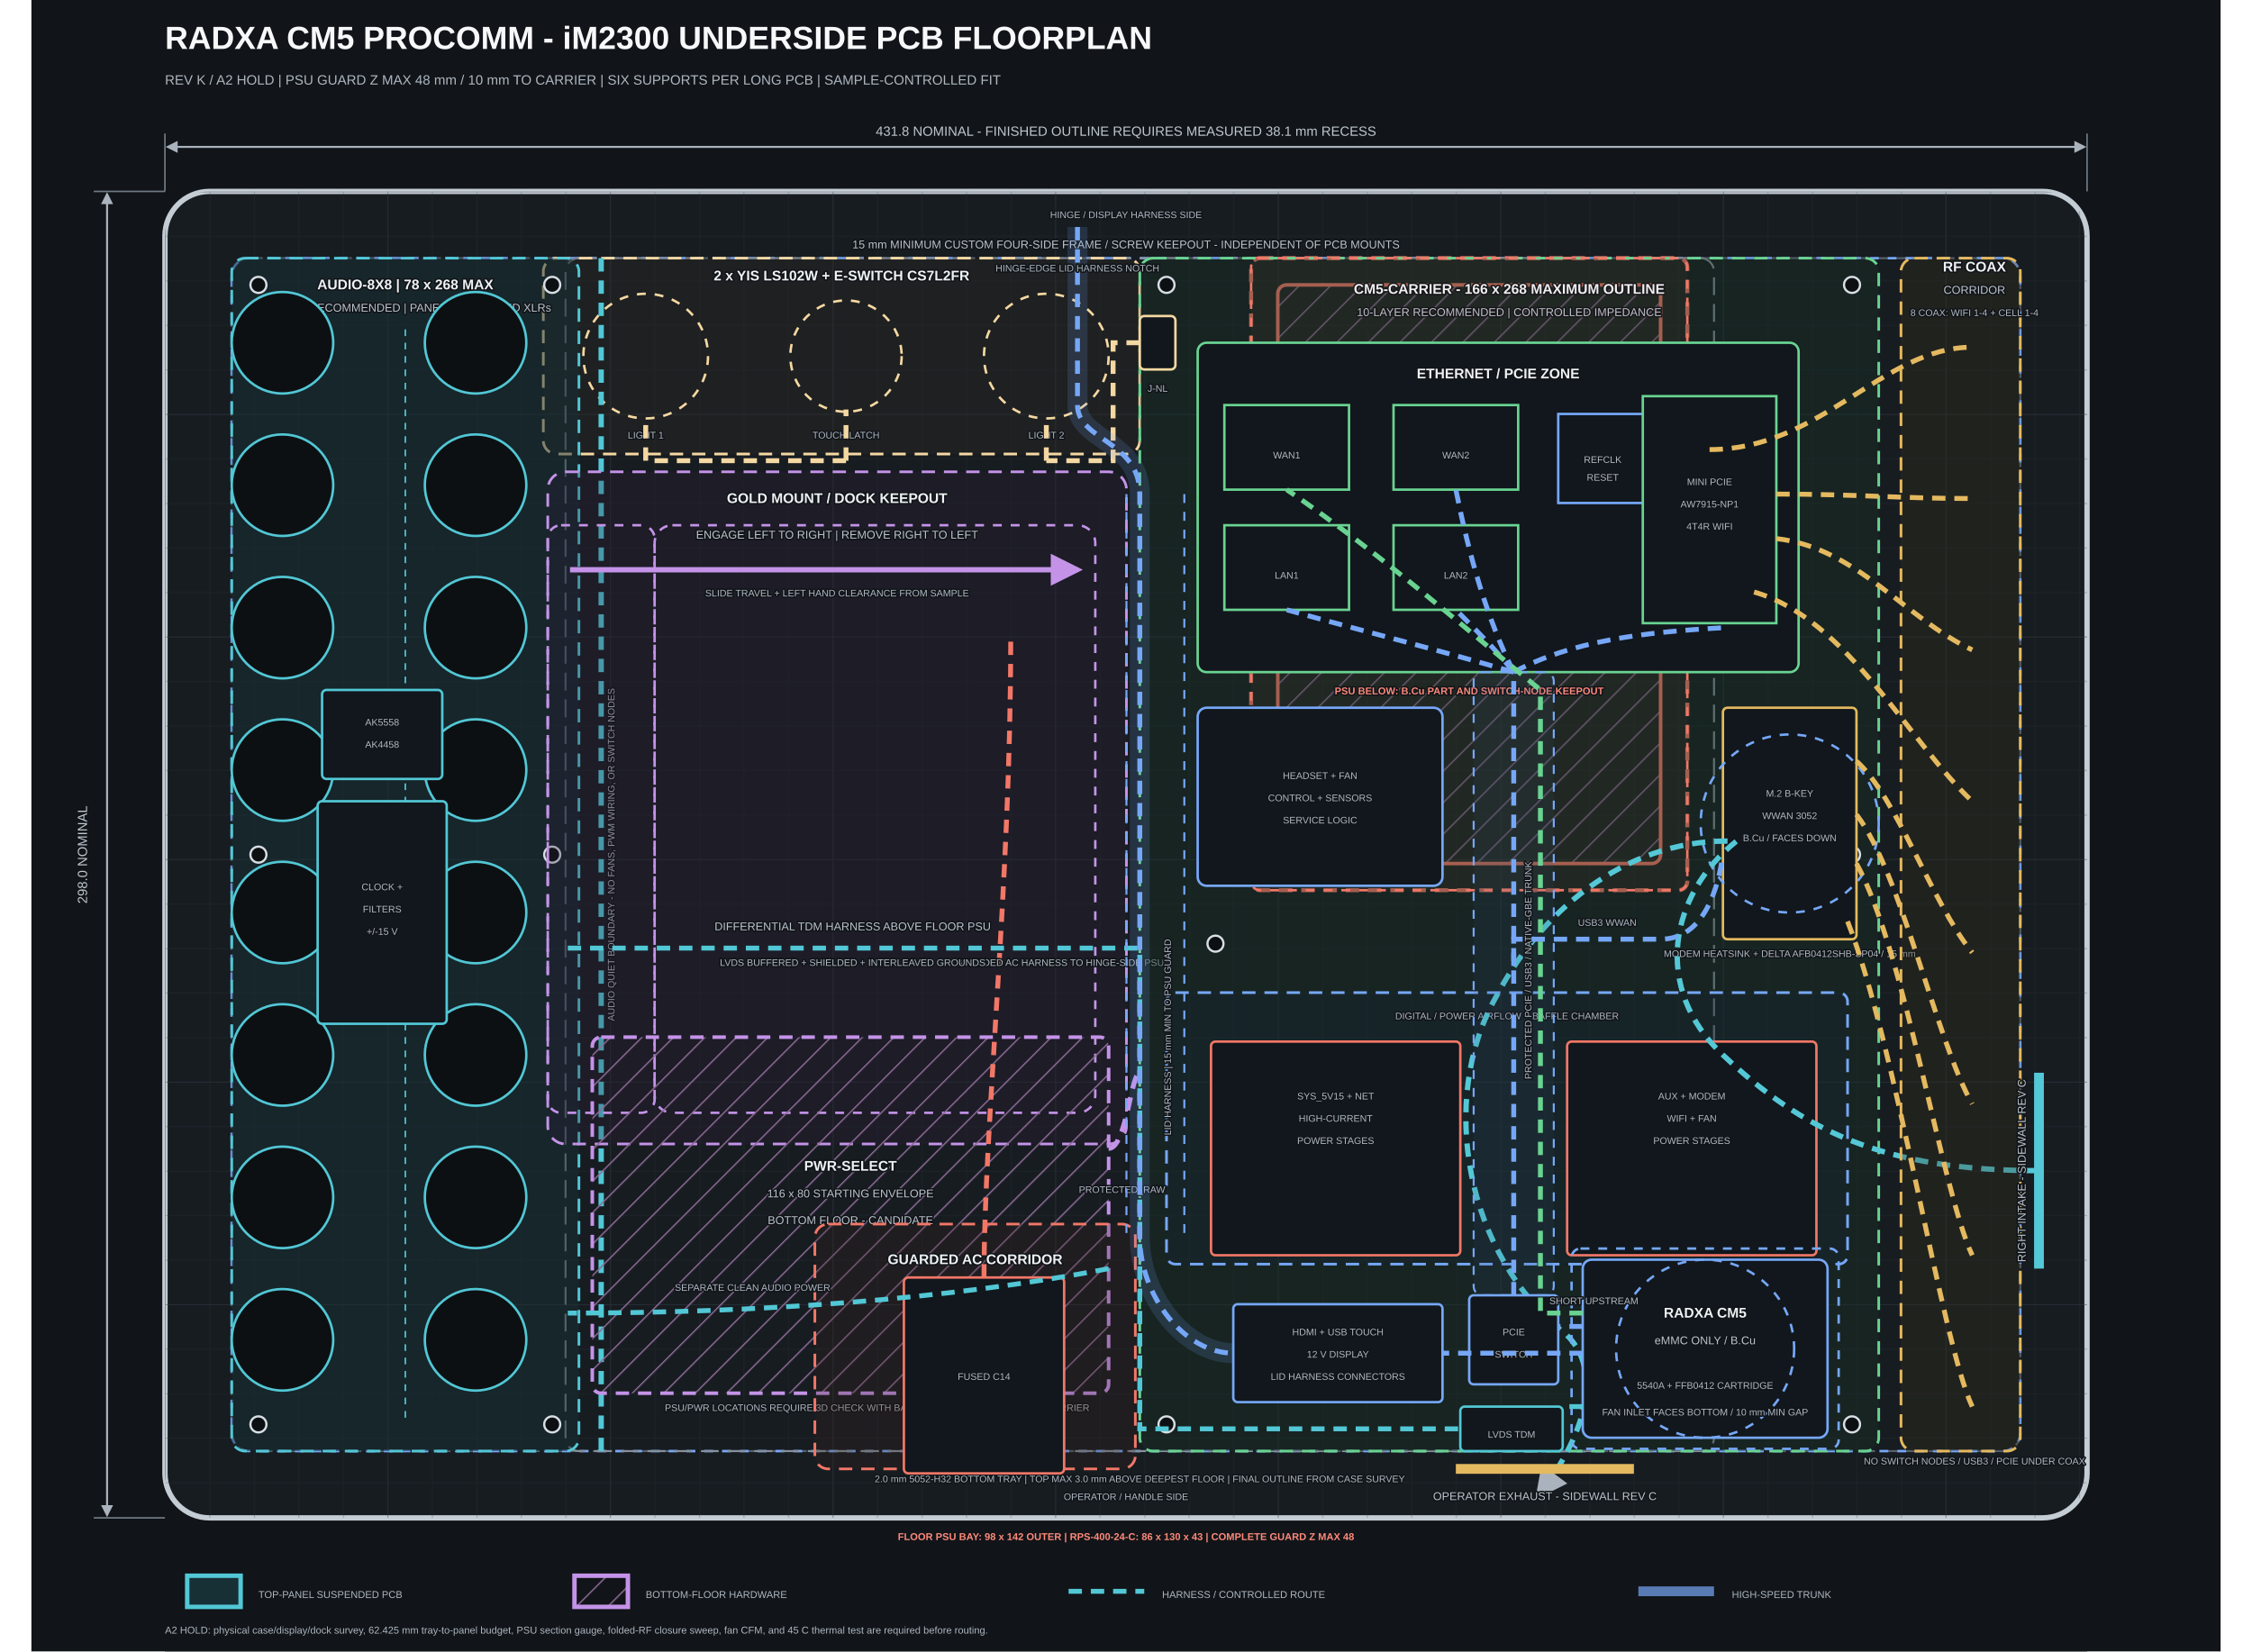
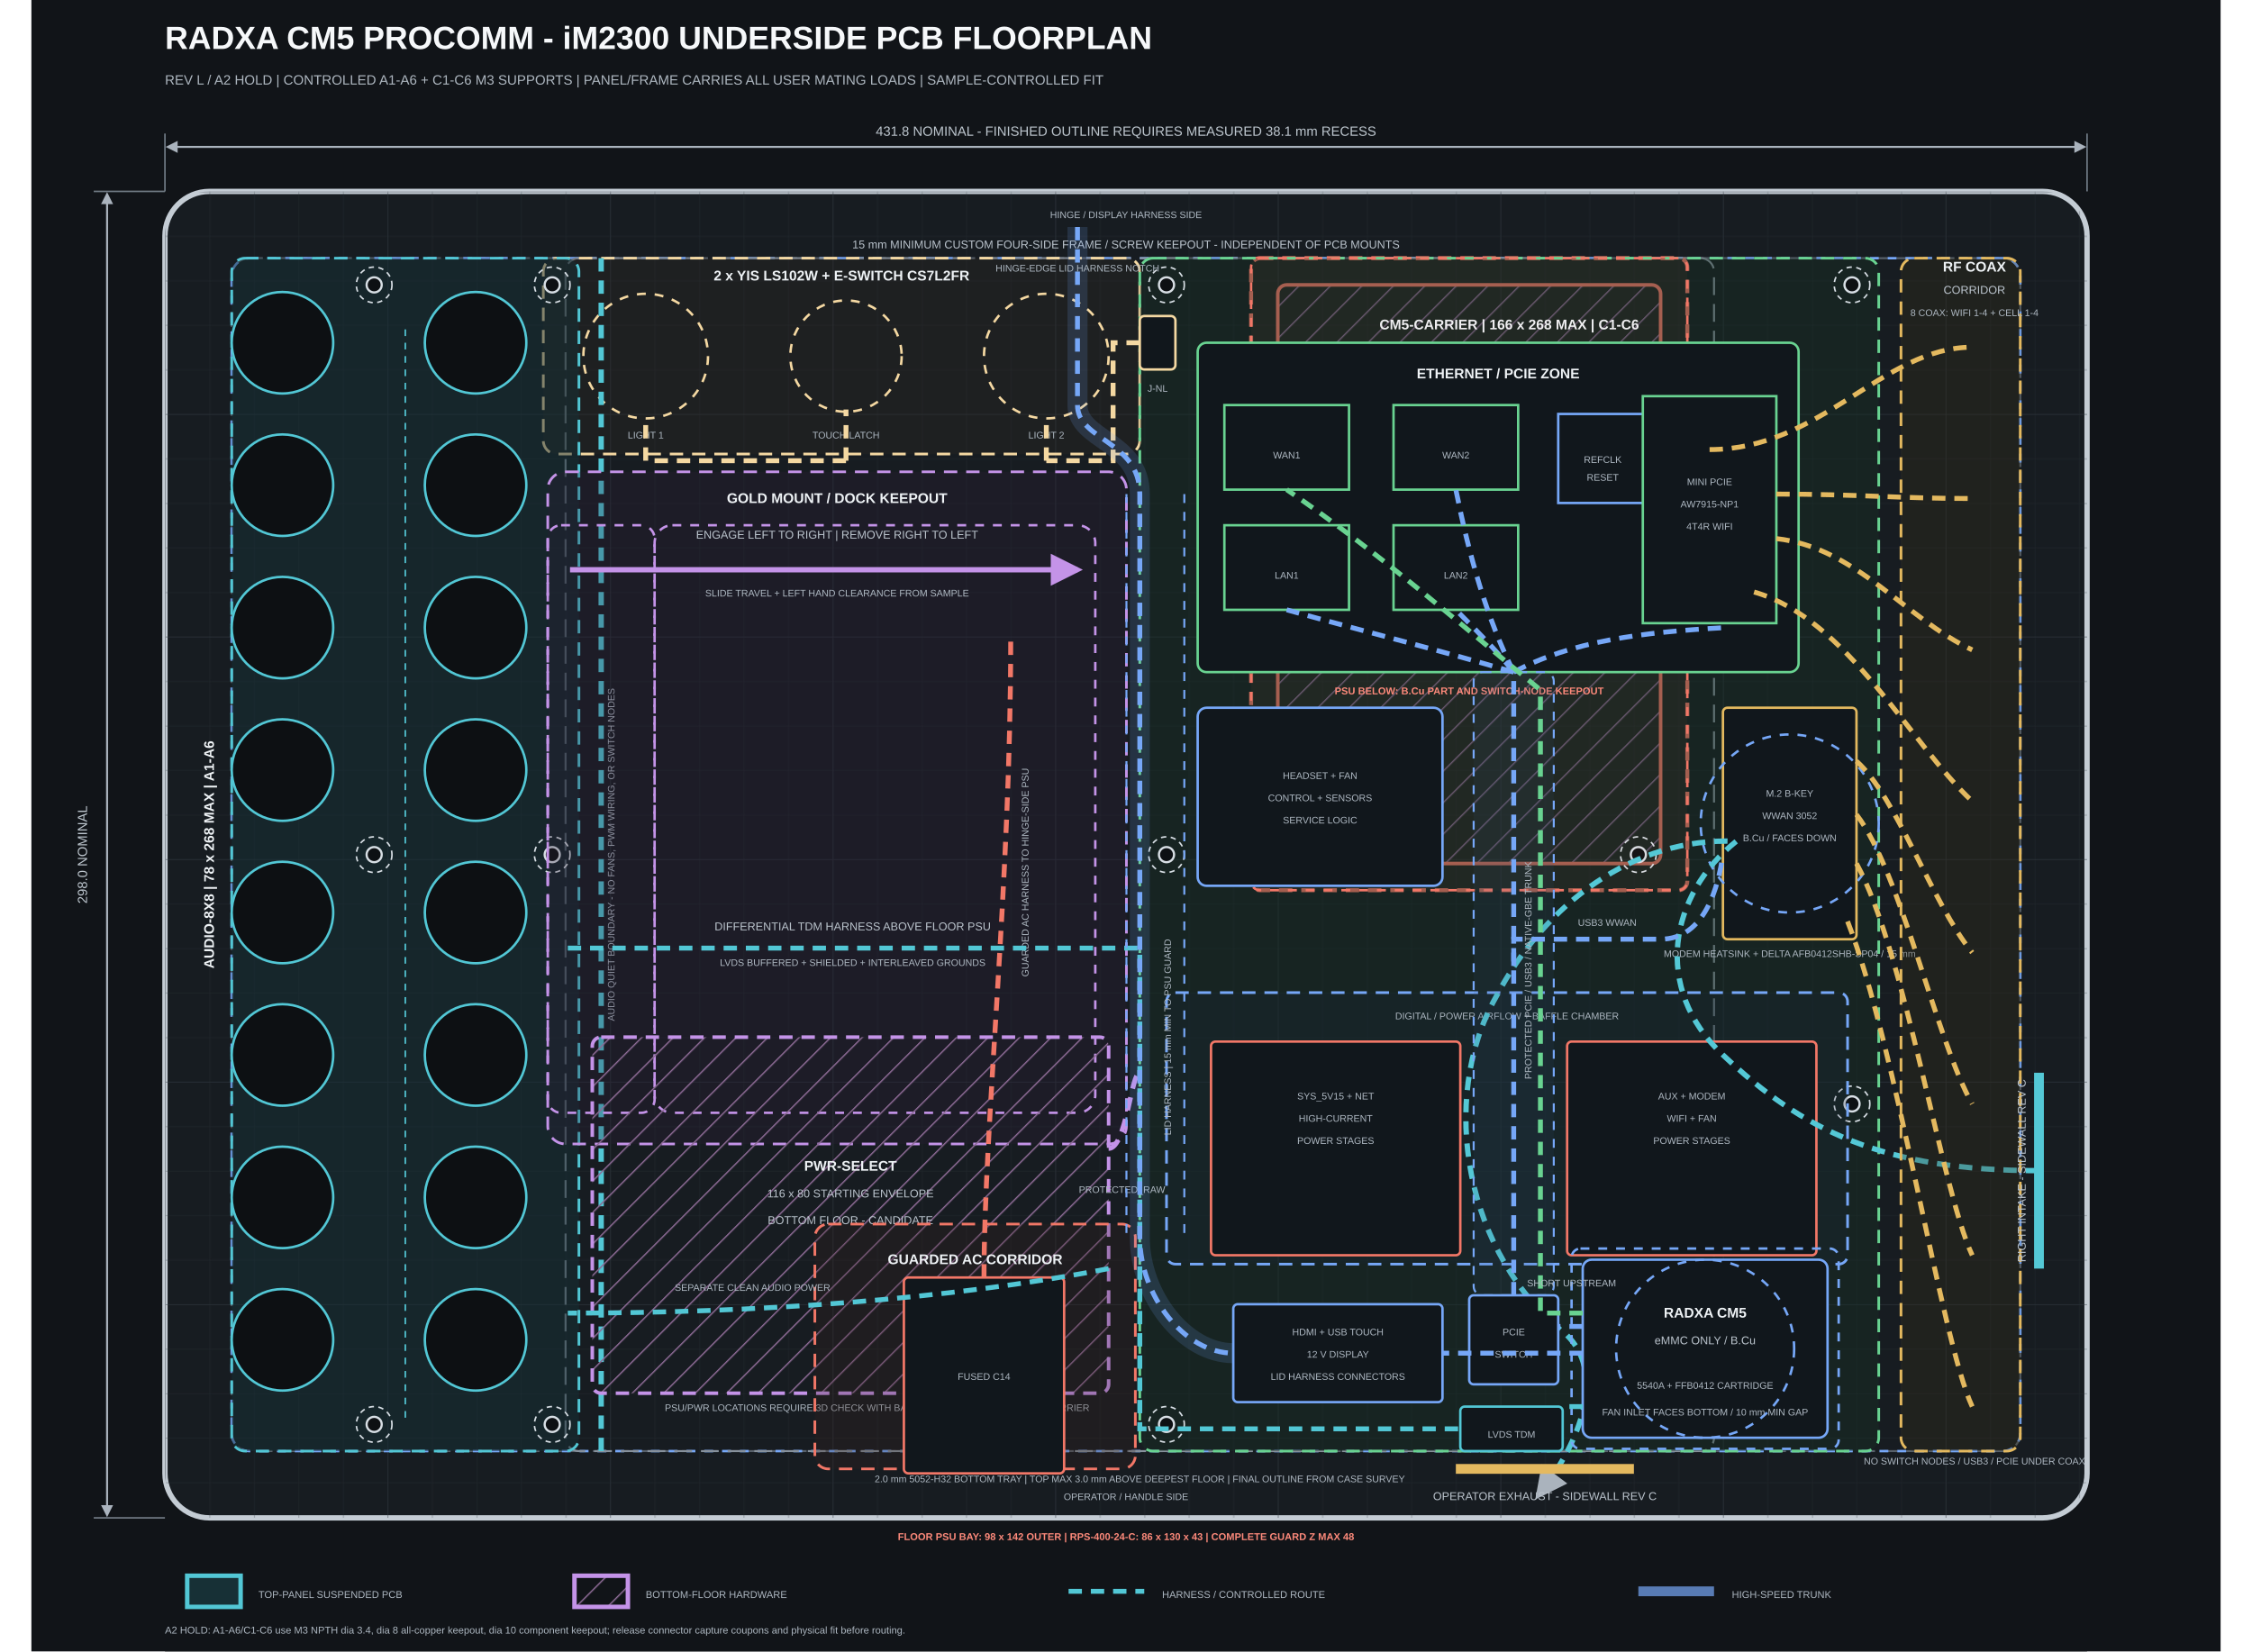
<svg xmlns="http://www.w3.org/2000/svg" width="1800" height="1320" viewBox="-30 -43 491.8 371" role="img" aria-labelledby="title desc" style="background:#111418">
  <defs>
    <pattern id="minorGrid" width="10" height="10" patternUnits="userSpaceOnUse">
      <path d="M10 0H0V10" fill="none" stroke="#2b3138" stroke-width=".22" />
    </pattern>
    <pattern id="majorGrid" width="50" height="50" patternUnits="userSpaceOnUse">
      <rect width="50" height="50" fill="url(#minorGrid)" />
      <path d="M50 0H0V50" fill="none" stroke="#39414a" stroke-width=".34" />
    </pattern>
    <pattern id="floorHatch" width="5" height="5" patternUnits="userSpaceOnUse" patternTransform="rotate(45)">
      <line x1="0" y1="0" x2="0" y2="5" stroke="#8c6a94" stroke-width=".6" />
    </pattern>
    <marker id="arrow" markerWidth="6" markerHeight="6" refX="3" refY="3" orient="auto-start-reverse">
      <path d="M6 3L0 0V6Z" fill="#aab3bd" />
    </marker>
    <marker id="batteryArrow" markerWidth="6" markerHeight="6" refX="5" refY="3" orient="auto">
      <path d="M0 0L6 3L0 6Z" fill="#c493e8" />
    </marker>
    <style>
      .page{fill:#111418}.panel{fill:#171c21;stroke:#c4ccd4;stroke-width:1.2}.safe{fill:none;stroke:#58616b;stroke-width:.45;stroke-dasharray:3 2}.grid{fill:url(#majorGrid);opacity:.5}
      .audio{stroke:#52c7d5}.network{stroke:#69d391}.rf{stroke:#e4b95f}.service{stroke:#76a7f7}.backup{stroke:#c493e8}.mains{stroke:#f27767}.lighting{stroke:#f4d8a2}.board{stroke-width:.8}.zone{stroke-width:.6;stroke-dasharray:3 2}.keep{fill:none;stroke-width:.55;stroke-dasharray:2 2}
-       .route{fill:none;stroke-width:1.1;stroke-dasharray:3 2}.airflow{fill:none;stroke:#54c8d6;stroke-width:1.2;stroke-dasharray:3 2;marker-end:url(#arrow)}.mount{fill:#0d1013;stroke:#d7dee4;stroke-width:.5}.module{fill:#11171c;stroke-width:.55}.dim{fill:none;stroke:#aab3bd;stroke-width:.45;marker-start:url(#arrow);marker-end:url(#arrow)}.extension{stroke:#6f7983;stroke-width:.35}
-       .title{fill:#f6f8fa;font-family:-apple-system,BlinkMacSystemFont,"Segoe UI",Arial,sans-serif;font-size:7.2px;font-weight:750}.subtitle{fill:#aeb7c0;font-family:-apple-system,BlinkMacSystemFont,"Segoe UI",Arial,sans-serif;font-size:3.05px}.label{fill:#eef2f5;font-family:-apple-system,BlinkMacSystemFont,"Segoe UI",Arial,sans-serif;font-size:3.15px;font-weight:650;text-anchor:middle}.small{fill:#bac3cc;font-family:-apple-system,BlinkMacSystemFont,"Segoe UI",Arial,sans-serif;font-size:2.55px;text-anchor:middle}.tiny{fill:#aeb8c2;font-family:-apple-system,BlinkMacSystemFont,"Segoe UI",Arial,sans-serif;font-size:2.15px;text-anchor:middle}.note{fill:#aeb8c2;font-family:-apple-system,BlinkMacSystemFont,"Segoe UI",Arial,sans-serif;font-size:2.25px}.dimension{fill:#bdc6ce;font-family:-apple-system,BlinkMacSystemFont,"Segoe UI",Arial,sans-serif;font-size:3px;text-anchor:middle}.psunote{fill:#ff8a7b;font-family:-apple-system,BlinkMacSystemFont,"Segoe UI",Arial,sans-serif;font-size:2.25px;font-weight:650;text-anchor:middle}.label,.small,.tiny,.note,.dimension,.psunote{paint-order:stroke fill;stroke:#111418;stroke-width:.65;stroke-linejoin:round}
+       .route{fill:none;stroke-width:1.1;stroke-dasharray:3 2}.airflow{fill:none;stroke:#54c8d6;stroke-width:1.2;stroke-dasharray:3 2;marker-end:url(#arrow)}.mount{fill:#0d1013;stroke:#d7dee4;stroke-width:.5}.mountKeepout{fill:none;stroke:#d7dee4;stroke-width:.35;stroke-dasharray:1.2 1}.module{fill:#11171c;stroke-width:.55}.dim{fill:none;stroke:#aab3bd;stroke-width:.45;marker-start:url(#arrow);marker-end:url(#arrow)}.extension{stroke:#6f7983;stroke-width:.35}
+       .title{fill:#f6f8fa;font-family:-apple-system,BlinkMacSystemFont,"Segoe UI",Arial,sans-serif;font-size:7.2px;font-weight:750}.subtitle{fill:#aeb7c0;font-family:-apple-system,BlinkMacSystemFont,"Segoe UI",Arial,sans-serif;font-size:3.05px}.label{fill:#eef2f5;font-family:-apple-system,BlinkMacSystemFont,"Segoe UI",Arial,sans-serif;font-size:3.15px;font-weight:650;text-anchor:middle}.small{fill:#bac3cc;font-family:-apple-system,BlinkMacSystemFont,"Segoe UI",Arial,sans-serif;font-size:2.55px;text-anchor:middle}.tiny{fill:#aeb8c2;font-family:-apple-system,BlinkMacSystemFont,"Segoe UI",Arial,sans-serif;font-size:2.15px;text-anchor:middle}.note{fill:#aeb8c2;font-family:-apple-system,BlinkMacSystemFont,"Segoe UI",Arial,sans-serif;font-size:2.25px}.dimension{fill:#bdc6ce;font-family:-apple-system,BlinkMacSystemFont,"Segoe UI",Arial,sans-serif;font-size:3px;text-anchor:middle}.psunote{fill:#ff8a7b;font-family:-apple-system,BlinkMacSystemFont,"Segoe UI",Arial,sans-serif;font-size:2.25px;font-weight:650;text-anchor:middle}.label,.small,.tiny,.note,.dimension,.psunote{stroke:none}
      text{letter-spacing:0}
    </style>
  </defs>
  <rect class="page" x="-30" y="-43" width="491.8" height="371" />
  <text class="title" x="0" y="-32">RADXA CM5 PROCOMM - iM2300 UNDERSIDE PCB FLOORPLAN</text>
-   <text class="subtitle" x="0" y="-24">REV K / A2 HOLD | PSU GUARD Z MAX 48 mm / 10 mm TO CARRIER | SIX SUPPORTS PER LONG PCB | SAMPLE-CONTROLLED FIT</text>
+   <text class="subtitle" x="0" y="-24">REV L / A2 HOLD | CONTROLLED A1-A6 + C1-C6 M3 SUPPORTS | PANEL/FRAME CARRIES ALL USER MATING LOADS | SAMPLE-CONTROLLED FIT</text>
  <line class="extension" x1="0" y1="0" x2="0" y2="-13" />
  <line class="extension" x1="431.8" y1="0" x2="431.8" y2="-13" />
  <line class="dim" x1="1.5" y1="-10" x2="430.3" y2="-10" />
  <text class="dimension" x="215.9" y="-12.5">431.8 NOMINAL - FINISHED OUTLINE REQUIRES MEASURED 38.1 mm RECESS</text>
  <line class="extension" x1="0" y1="0" x2="-16" y2="0" />
  <line class="extension" x1="0" y1="298" x2="-16" y2="298" />
  <line class="dim" x1="-13" y1="1.5" x2="-13" y2="296.5" />
  <text class="dimension" x="-17.5" y="149" transform="rotate(-90 -17.5 149)">298.0 NOMINAL</text>
  <rect class="panel" x="0" y="0" width="431.8" height="298" rx="10" />
  <rect class="grid" x="0" y="0" width="431.8" height="298" rx="10" />
  <rect class="safe" x="15" y="15" width="401.8" height="268" rx="4" />
  <text class="tiny" x="215.9" y="6">HINGE / DISPLAY HARNESS SIDE</text>
  <text class="tiny" x="215.9" y="294">OPERATOR / HANDLE SIDE</text>
  <rect class="keep service" x="15" y="15" width="401.8" height="268" rx="4" />
  <text class="small" x="215.9" y="12.8">15 mm MINIMUM CUSTOM FOUR-SIDE FRAME / SCREW KEEPOUT - INDEPENDENT OF PCB MOUNTS</text>
  <rect x="90" y="15" width="258" height="268" rx="3" fill="none" stroke="#87919c" stroke-width=".45" stroke-dasharray="4 2" />
  <text class="tiny" x="219" y="290">2.0 mm 5052-H32 BOTTOM TRAY | TOP MAX 3.0 mm ABOVE DEEPEST FLOOR | FINAL OUTLINE FROM CASE SURVEY</text>
  <rect class="zone lighting" x="85" y="15" width="134" height="44" rx="3" fill="#332d24" fill-opacity=".26" />
  <text class="label" x="152" y="20">2 x YIS LS102W + E-SWITCH CS7L2FR</text>
  <circle class="keep lighting" cx="108" cy="37" r="14" />
  <circle class="keep lighting" cx="153" cy="37" r="12.5" />
  <circle class="keep lighting" cx="198" cy="37" r="14" />
  <text class="tiny" x="108" y="55.5">LIGHT 1</text>
  <text class="tiny" x="153" y="55.5">TOUCH LATCH</text>
  <text class="tiny" x="198" y="55.5">LIGHT 2</text>
  <rect class="zone audio" x="15" y="15" width="78" height="268" rx="3" fill="#173036" fill-opacity=".5" />
-   <text class="label" x="54" y="22">AUDIO-8X8 | 78 x 268 MAX</text>
-   <text class="small" x="54" y="27">6-LAYER RECOMMENDED | PANEL-SUPPORTED XLRs</text>
+   <text class="label" x="11" y="149" transform="rotate(-90 11 149)">AUDIO-8X8 | 78 x 268 MAX | A1-A6</text>
  <line class="audio" x1="54" y1="31" x2="54" y2="277" stroke-width=".35" stroke-dasharray="1.5 1.5" />
  <g fill="#0d1013" stroke="#52c7d5" stroke-width=".55">
    <circle cx="26.4" cy="34" r="11.4" />
    <circle cx="69.78" cy="34" r="11.4" />
    <circle cx="26.4" cy="66" r="11.4" />
    <circle cx="69.78" cy="66" r="11.4" />
    <circle cx="26.4" cy="98" r="11.4" />
    <circle cx="69.78" cy="98" r="11.4" />
    <circle cx="26.4" cy="130" r="11.4" />
    <circle cx="69.78" cy="130" r="11.4" />
    <circle cx="26.4" cy="162" r="11.4" />
    <circle cx="69.78" cy="162" r="11.4" />
    <circle cx="26.4" cy="194" r="11.4" />
    <circle cx="69.78" cy="194" r="11.4" />
    <circle cx="26.4" cy="226" r="11.4" />
    <circle cx="69.78" cy="226" r="11.4" />
    <circle cx="26.4" cy="258" r="11.4" />
    <circle cx="69.78" cy="258" r="11.4" />
  </g>
-   <rect class="module audio" x="35.3" y="112" width="27" height="20" rx="1" />
-   <text class="tiny" x="48.8" y="120">AK5558</text>
-   <text class="tiny" x="48.8" y="125">AK4458</text>
-   <rect class="module audio" x="34.3" y="137" width="29" height="50" rx="1" />
-   <text class="tiny" x="48.8" y="157">CLOCK +</text>
-   <text class="tiny" x="48.8" y="162">FILTERS</text>
-   <text class="tiny" x="48.8" y="167">+/-15 V</text>
+   <g class="mountKeepout">
+     <circle cx="47" cy="21" r="4" />
+     <circle cx="87" cy="21" r="4" />
+     <circle cx="47" cy="149" r="4" />
+     <circle cx="87" cy="149" r="4" />
+     <circle cx="47" cy="277" r="4" />
+     <circle cx="87" cy="277" r="4" />
+   </g>
  <g class="mount">
-     <circle cx="21" cy="21" r="1.8" />
-     <circle cx="87" cy="21" r="1.8" />
-     <circle cx="21" cy="149" r="1.8" />
-     <circle cx="87" cy="149" r="1.8" />
-     <circle cx="21" cy="277" r="1.8" />
-     <circle cx="87" cy="277" r="1.8" />
+     <circle cx="47" cy="21" r="1.7" />
+     <circle cx="87" cy="21" r="1.7" />
+     <circle cx="47" cy="149" r="1.7" />
+     <circle cx="87" cy="149" r="1.7" />
+     <circle cx="47" cy="277" r="1.7" />
+     <circle cx="87" cy="277" r="1.7" />
  </g>
  <path d="M98 15V283" fill="none" stroke="#52c7d5" stroke-width="1.2" stroke-dasharray="3 2" />
  <text class="tiny" x="101" y="149" transform="rotate(-90 101 149)">AUDIO QUIET BOUNDARY - NO FANS, PWM WIRING, OR SWITCH NODES</text>
  <rect class="zone backup" x="86" y="63" width="130" height="151" rx="4" fill="#2d2037" fill-opacity=".28" />
  <rect class="keep backup" x="86" y="75" width="24" height="132" rx="3" />
  <rect class="keep backup" x="110" y="75" width="99" height="132" rx="4" />
  <text class="label" x="151" y="70">GOLD MOUNT / DOCK KEEPOUT</text>
  <text class="small" x="151" y="78">ENGAGE LEFT TO RIGHT | REMOVE RIGHT TO LEFT</text>
  <path d="M91 85H205" fill="none" stroke="#c493e8" stroke-width="1.2" marker-end="url(#batteryArrow)" />
  <text class="tiny" x="151" y="91">SLIDE TRAVEL + LEFT HAND CLEARANCE FROM SAMPLE</text>
  <rect x="244" y="15" width="98" height="142" rx="2" fill="#3a211f" fill-opacity=".16" stroke="#f27767" stroke-width=".9" stroke-dasharray="3 2" />
  <rect x="250" y="21" width="86" height="130" rx="2" fill="url(#floorHatch)" stroke="#f27767" stroke-width=".8" />
  <rect x="96" y="190" width="116" height="80" rx="2" fill="url(#floorHatch)" stroke="#c493e8" stroke-width=".8" stroke-dasharray="3 2" />
  <text class="label" x="154" y="220">PWR-SELECT</text>
  <text class="small" x="154" y="226">116 x 80 STARTING ENVELOPE</text>
  <text class="small" x="154" y="232">BOTTOM FLOOR - CANDIDATE</text>
  <text class="tiny" x="160" y="274">PSU/PWR LOCATIONS REQUIRE 3D CHECK WITH BATTERY DOCK, C14 BODY, AND CARRIER</text>
  <rect class="zone mains" x="146" y="232" width="72" height="55" rx="3" fill="#3a211f" fill-opacity=".25" />
  <text class="label" x="182" y="241">GUARDED AC CORRIDOR</text>
  <rect class="module mains" x="166" y="244" width="36" height="44" rx="1" />
  <text class="tiny" x="184" y="267">FUSED C14</text>
  <path class="route mains" d="M184 244C184 210 190 155 190 101" />
-   <text class="tiny" x="201" y="174">GUARDED AC HARNESS TO HINGE-SIDE PSU</text>
+   <text class="tiny" x="194" y="153" transform="rotate(-90 194 153)">GUARDED AC HARNESS TO HINGE-SIDE PSU</text>
  <rect class="zone network" x="219" y="15" width="166" height="268" rx="3" fill="#173426" fill-opacity=".36" />
-   <text class="label" x="302" y="23">CM5-CARRIER - 166 x 268 MAXIMUM OUTLINE</text>
-   <text class="small" x="302" y="28">10-LAYER RECOMMENDED | CONTROLLED IMPEDANCE</text>
+   <text class="label" x="302" y="31">CM5-CARRIER | 166 x 268 MAX | C1-C6</text>
+   <g class="mountKeepout">
+     <circle cx="225" cy="21" r="4" />
+     <circle cx="379" cy="21" r="4" />
+     <circle cx="225" cy="149" r="4" />
+     <circle cx="331" cy="149" r="4" />
+     <circle cx="225" cy="277" r="4" />
+     <circle cx="379" cy="205" r="4" />
+   </g>
  <g class="mount">
-     <circle cx="225" cy="21" r="1.8" />
-     <circle cx="379" cy="21" r="1.8" />
-     <circle cx="225" cy="277" r="1.8" />
-     <circle cx="379" cy="277" r="1.8" />
-     <circle cx="236" cy="169" r="1.8" />
-     <circle cx="379" cy="149" r="1.8" />
+     <circle cx="225" cy="21" r="1.7" />
+     <circle cx="379" cy="21" r="1.7" />
+     <circle cx="225" cy="149" r="1.7" />
+     <circle cx="331" cy="149" r="1.7" />
+     <circle cx="225" cy="277" r="1.7" />
+     <circle cx="379" cy="205" r="1.7" />
  </g>
  <rect x="244" y="15" width="98" height="142" rx="2" fill="#f27767" fill-opacity=".035" stroke="#f27767" stroke-width=".55" stroke-dasharray="2 2" />
  <rect class="module network" x="232" y="34" width="135" height="74" rx="2" />
  <text class="label" x="299.5" y="42">ETHERNET / PCIE ZONE</text>
  <rect class="module network" x="238" y="48" width="28" height="19" />
  <rect class="module network" x="276" y="48" width="28" height="19" />
  <rect class="module network" x="238" y="75" width="28" height="19" />
  <rect class="module network" x="276" y="75" width="28" height="19" />
  <text class="tiny" x="252" y="60">WAN1</text>
  <text class="tiny" x="290" y="60">WAN2</text>
  <text class="tiny" x="252" y="87">LAN1</text>
  <text class="tiny" x="290" y="87">LAN2</text>
  <rect class="module service" x="313" y="50" width="20" height="20" />
  <text class="tiny" x="323" y="61">REFCLK</text>
  <text class="tiny" x="323" y="65">RESET</text>
  <rect class="module network" x="332" y="46" width="30" height="51" />
  <text class="tiny" x="347" y="66">MINI PCIE</text>
  <text class="tiny" x="347" y="71">AW7915-NP1</text>
  <text class="tiny" x="347" y="76">4T4R WIFI</text>
  <text class="psunote" x="293" y="113">PSU BELOW: B.Cu PART AND SWITCH-NODE KEEPOUT</text>
  <rect class="module service" x="232" y="116" width="55" height="40" rx="2" />
  <text class="tiny" x="259.5" y="132">HEADSET + FAN</text>
  <text class="tiny" x="259.5" y="137">CONTROL + SENSORS</text>
  <text class="tiny" x="259.5" y="142">SERVICE LOGIC</text>
  <rect class="module rf" x="350" y="116" width="30" height="52" rx="1" />
  <text class="tiny" x="365" y="136">M.2 B-KEY</text>
  <text class="tiny" x="365" y="141">WWAN 3052</text>
  <text class="tiny" x="365" y="146">B.Cu / FACES DOWN</text>
  <circle class="keep service" cx="365" cy="142" r="20" />
  <text class="tiny" x="365" y="172">MODEM HEATSINK + DELTA AFB0412SHB-SP04 / 15 mm</text>
  <rect class="zone service" x="225" y="180" width="153" height="61" rx="2" fill="#17263d" fill-opacity=".18" />
  <text class="tiny" x="301.5" y="186">DIGITAL / POWER AIRFLOW + BAFFLE CHAMBER</text>
  <rect class="module mains" x="235" y="191" width="56" height="48" rx="1" />
  <text class="tiny" x="263" y="204">SYS_5V15 + NET</text>
  <text class="tiny" x="263" y="209">HIGH-CURRENT</text>
  <text class="tiny" x="263" y="214">POWER STAGES</text>
  <rect class="module mains" x="315" y="191" width="56" height="48" rx="1" />
  <text class="tiny" x="343" y="204">AUX + MODEM</text>
  <text class="tiny" x="343" y="209">WIFI + FAN</text>
  <text class="tiny" x="343" y="214">POWER STAGES</text>
  <path class="airflow" d="M421 220C386 220 368 211 350 194C334 179 338 158 353 146C330 145 310 160 299 181C286 204 292 239 315 257C323 265 319 279 310 291" />
  <rect class="module service" x="318.5" y="240" width="55" height="40" rx="2" />
  <text class="label" x="346" y="253">RADXA CM5</text>
  <text class="small" x="346" y="259">eMMC ONLY / B.Cu</text>
  <rect class="keep service" x="316" y="237.5" width="60" height="45" rx="2" />
  <circle class="keep service" cx="346" cy="260" r="20" />
  <text class="tiny" x="346" y="269">5540A + FFB0412 CARTRIDGE</text>
  <text class="tiny" x="346" y="275">FAN INLET FACES BOTTOM / 10 mm MIN GAP</text>
  <rect x="294" y="108" width="18" height="140" rx="2" fill="#31517a" fill-opacity=".13" stroke="#76a7f7" stroke-width=".45" stroke-dasharray="2 2" />
  <text class="tiny" x="307" y="175" transform="rotate(-90 307 175)">PROTECTED PCIE / USB3 / NATIVE-GBE TRUNK</text>
  <rect class="module service" x="293" y="248" width="20" height="20" rx="1" />
  <text class="tiny" x="303" y="257">PCIE</text>
  <text class="tiny" x="303" y="262">SWITCH</text>
  <path class="route service" d="M318.5 255H313M303 248V108M303 108C297 96 293 82 290 67M303 108C286 103 270 99 252 94M303 108C299 103 295 99 290 94M303 108C316 101 332 99 350.5 98" />
  <path class="route network" d="M318.5 252H309V112C293 99 274 82 252 67" />
-   <text class="tiny" x="321" y="250">SHORT UPSTREAM</text>
+   <text class="tiny" x="316" y="246">SHORT UPSTREAM</text>
  <path class="route service" d="M303 174V168H336C346 168 349 156 350 149" />
  <text class="tiny" x="324" y="165">USB3 WWAN</text>
  <rect class="module service" x="240" y="250" width="47" height="22" rx="1" />
  <text class="tiny" x="263.5" y="257">HDMI + USB TOUCH</text>
  <text class="tiny" x="263.5" y="262">12 V DISPLAY</text>
  <text class="tiny" x="263.5" y="267">LID HARNESS CONNECTORS</text>
  <path class="route service" d="M318.5 261H287" />
  <rect class="module audio" x="291" y="273" width="23" height="10" rx="1" />
  <text class="tiny" x="302.5" y="280">LVDS TDM</text>
  <path class="route audio" d="M318.5 273H314" />
  <rect class="module lighting" x="219" y="28" width="8" height="12" rx="1" />
  <text class="tiny" x="223" y="45">J-NL</text>
  <path class="route lighting" d="M219 34H213V60.5H198M153 60.5H108M153 60.5V49M108 60.5V51M198 60.5V51" />
  <rect class="zone rf" x="390" y="15" width="26.8" height="268" rx="3" fill="#382f19" fill-opacity=".3" />
  <text class="label" x="406.5" y="18">RF COAX</text>
  <text class="small" x="406.5" y="23">CORRIDOR</text>
  <text class="tiny" x="406.5" y="28">8 COAX: WIFI 1-4 + CELL 1-4</text>
  <path class="route rf" d="M347 58C372 58 386 35 406 35M362 68C380 68 390 69 406 69M362 78C380 80 391 96 406 103M357 90C378 96 392 124 406 137M380 128C389 136 397 160 406 171M380 140C390 153 398 191 406 205M380 151C391 171 399 224 406 239M378 164C389 192 399 258 406 273" />
  <text class="tiny" x="406.5" y="286">NO SWITCH NODES / USB3 / PCIE UNDER COAX</text>
  <path class="route audio" d="M90.5 170H219V278H291" />
  <text class="small" x="154.5" y="166">DIFFERENTIAL TDM HARNESS ABOVE FLOOR PSU</text>
  <text class="tiny" x="154.5" y="174">LVDS BUFFERED + SHIELDED + INTERLEAVED GROUNDS</text>
  <path class="route backup" d="M212 215C216 215 217 198 219 198" />
  <text class="tiny" x="215" y="225">PROTECTED_RAW</text>
  <path class="route audio" d="M212 242C176 249 132 252 90.5 252" />
  <text class="tiny" x="132" y="247">SEPARATE CLEAN AUDIO POWER</text>
  <path d="M205 8V48C205 56 219 56 219 68V235C219 248 229 261 240 261" fill="none" stroke="#76a7f7" stroke-width="4.5" stroke-opacity=".16" />
  <path class="route service" d="M205 8V48C205 56 219 56 219 68V235C219 248 229 261 240 261" />
  <path d="M216 68V235" fill="none" stroke="#76a7f7" stroke-width=".45" stroke-dasharray="2 2" />
  <path d="M229 68V235" fill="none" stroke="#76a7f7" stroke-width=".45" stroke-dasharray="2 2" />
  <text class="tiny" x="205" y="18">HINGE-EDGE LID HARNESS NOTCH</text>
  <text class="tiny" x="226" y="190" transform="rotate(-90 226 190)">LID HARNESS | 15 mm MIN TO PSU GUARD</text>
  <path d="M421 198V242" stroke="#54c8d6" stroke-width="2.2" />
  <text class="small" x="418" y="220" transform="rotate(-90 418 220)">RIGHT INTAKE - SIDEWALL REV C</text>
  <path d="M290 287H330" stroke="#e4b95f" stroke-width="2.2" />
  <text class="small" x="310" y="294">OPERATOR EXHAUST - SIDEWALL REV C</text>
  <rect x="0" y="306" width="431.8" height="22" fill="#111418" />
  <text class="psunote" x="215.9" y="303">FLOOR PSU BAY: 98 x 142 OUTER | RPS-400-24-C: 86 x 130 x 43 | COMPLETE GUARD Z MAX 48</text>
  <rect x="5" y="311" width="12" height="7" fill="#173036" stroke="#52c7d5" />
  <text class="note" x="21" y="316">TOP-PANEL SUSPENDED PCB</text>
  <rect x="92" y="311" width="12" height="7" fill="url(#floorHatch)" stroke="#c493e8" />
  <text class="note" x="108" y="316">BOTTOM-FLOOR HARDWARE</text>
  <line x1="203" y1="314.5" x2="220" y2="314.5" stroke="#52c7d5" stroke-width="1.1" stroke-dasharray="3 2" />
  <text class="note" x="224" y="316">HARNESS / CONTROLLED ROUTE</text>
  <line x1="331" y1="314.5" x2="348" y2="314.5" stroke="#76a7f7" stroke-width="2.2" opacity=".7" />
  <text class="note" x="352" y="316">HIGH-SPEED TRUNK</text>
-   <text class="note" x="0" y="324">A2 HOLD: physical case/display/dock survey, 62.425 mm tray-to-panel budget, PSU section gauge, folded-RF closure sweep, fan CFM, and 45 C thermal test are required before routing.</text>
+   <text class="note" x="0" y="324">A2 HOLD: A1-A6/C1-C6 use M3 NPTH dia 3.4, dia 8 all-copper keepout, dia 10 component keepout; release connector capture coupons and physical fit before routing.</text>
</svg>
